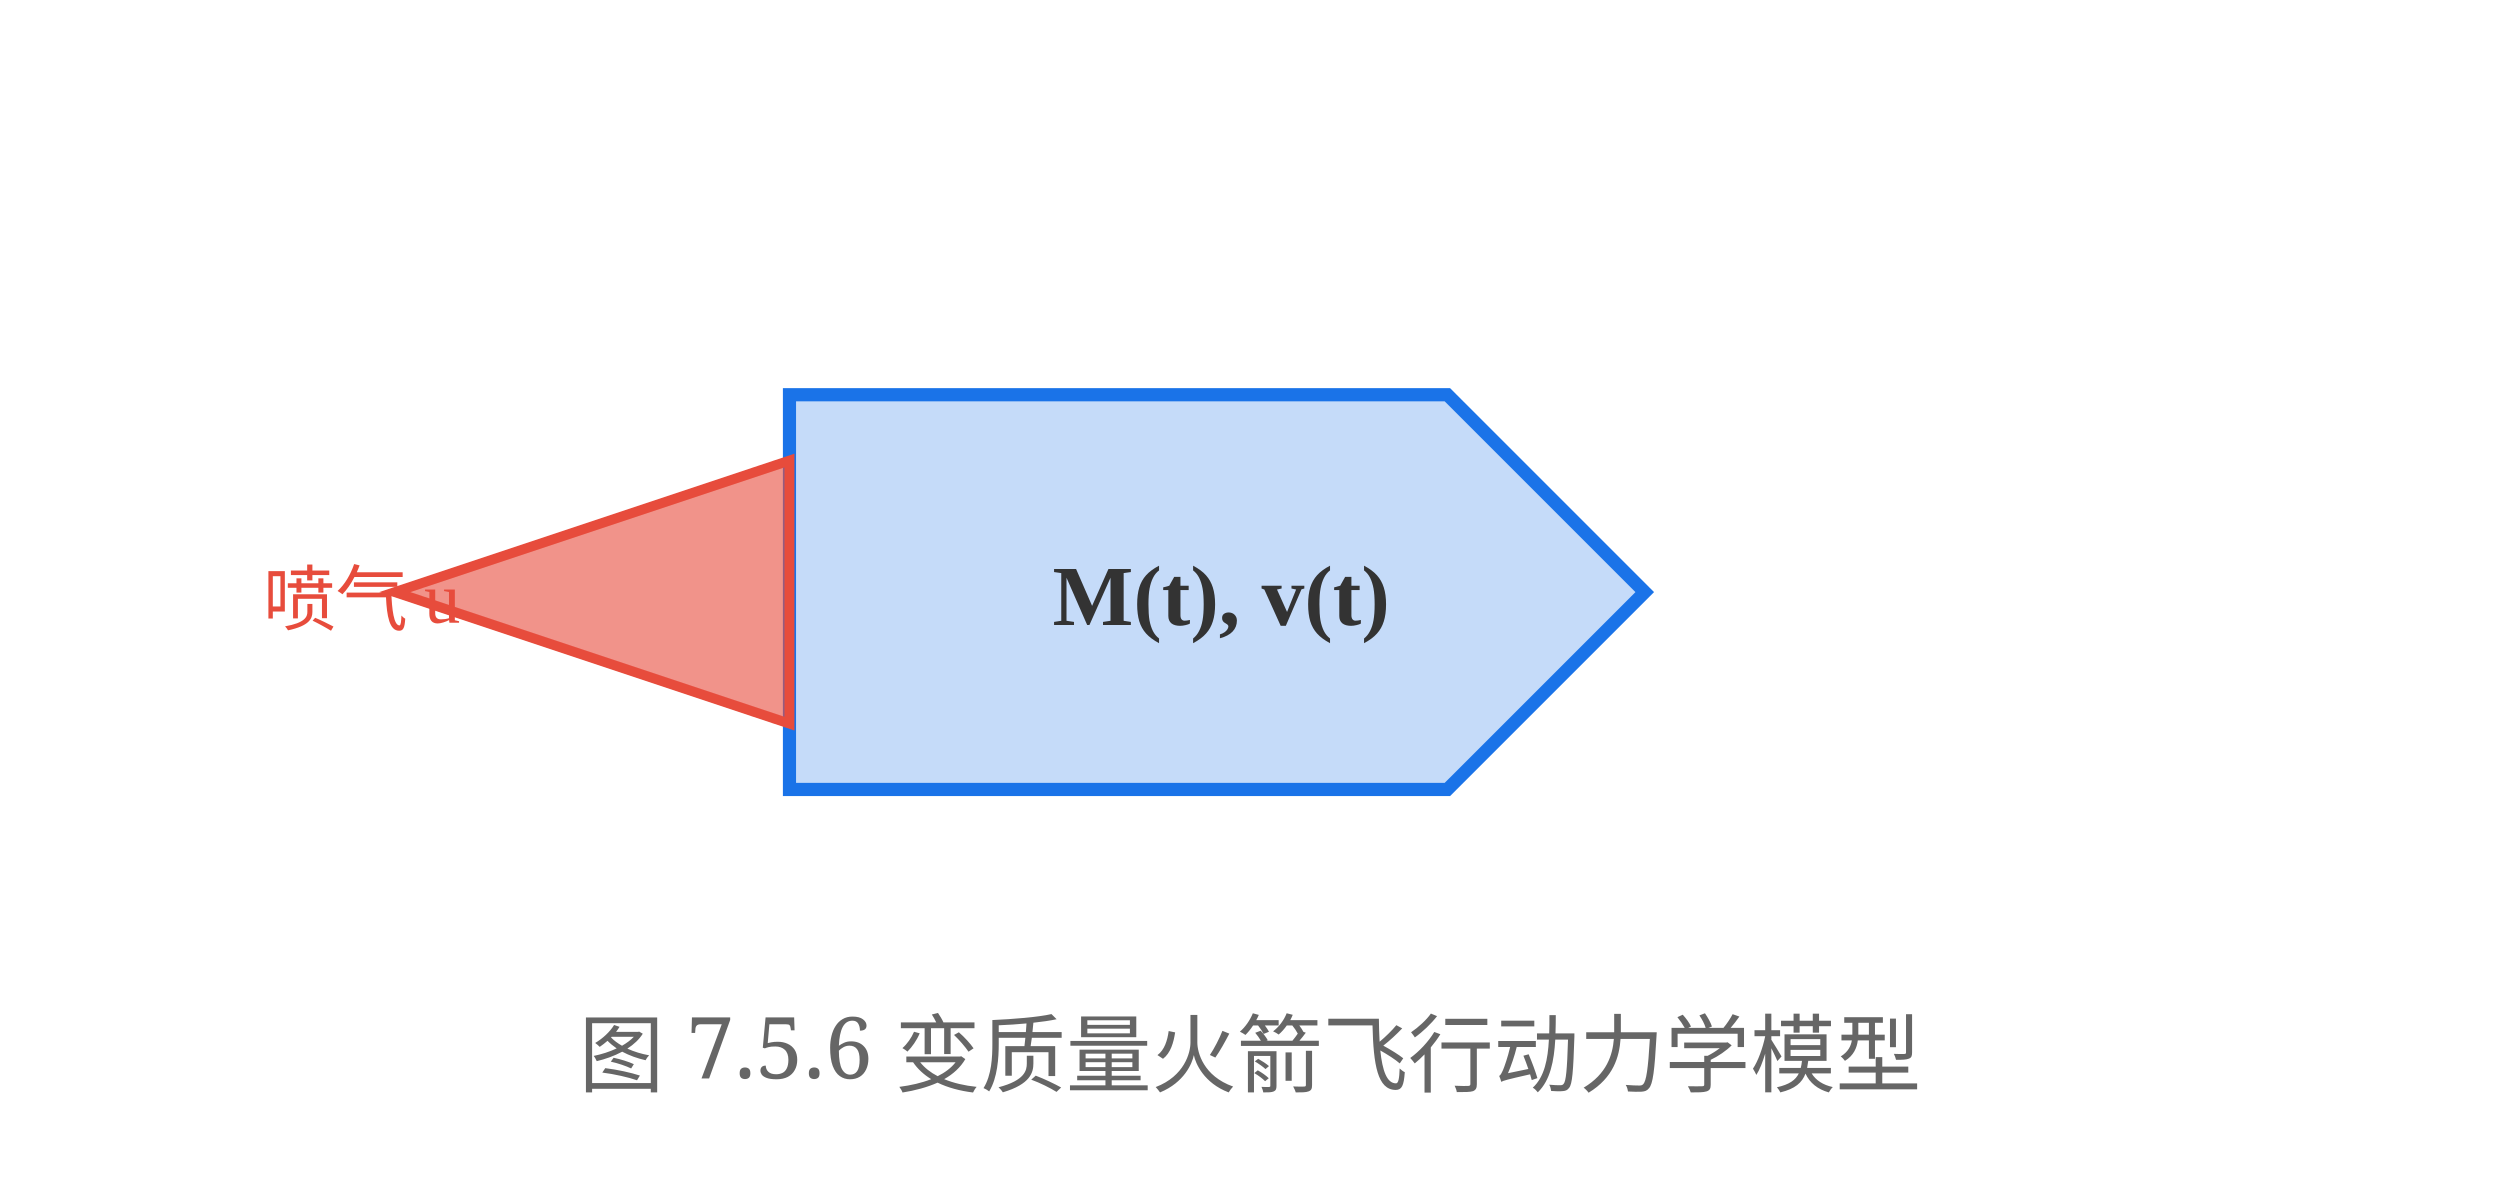
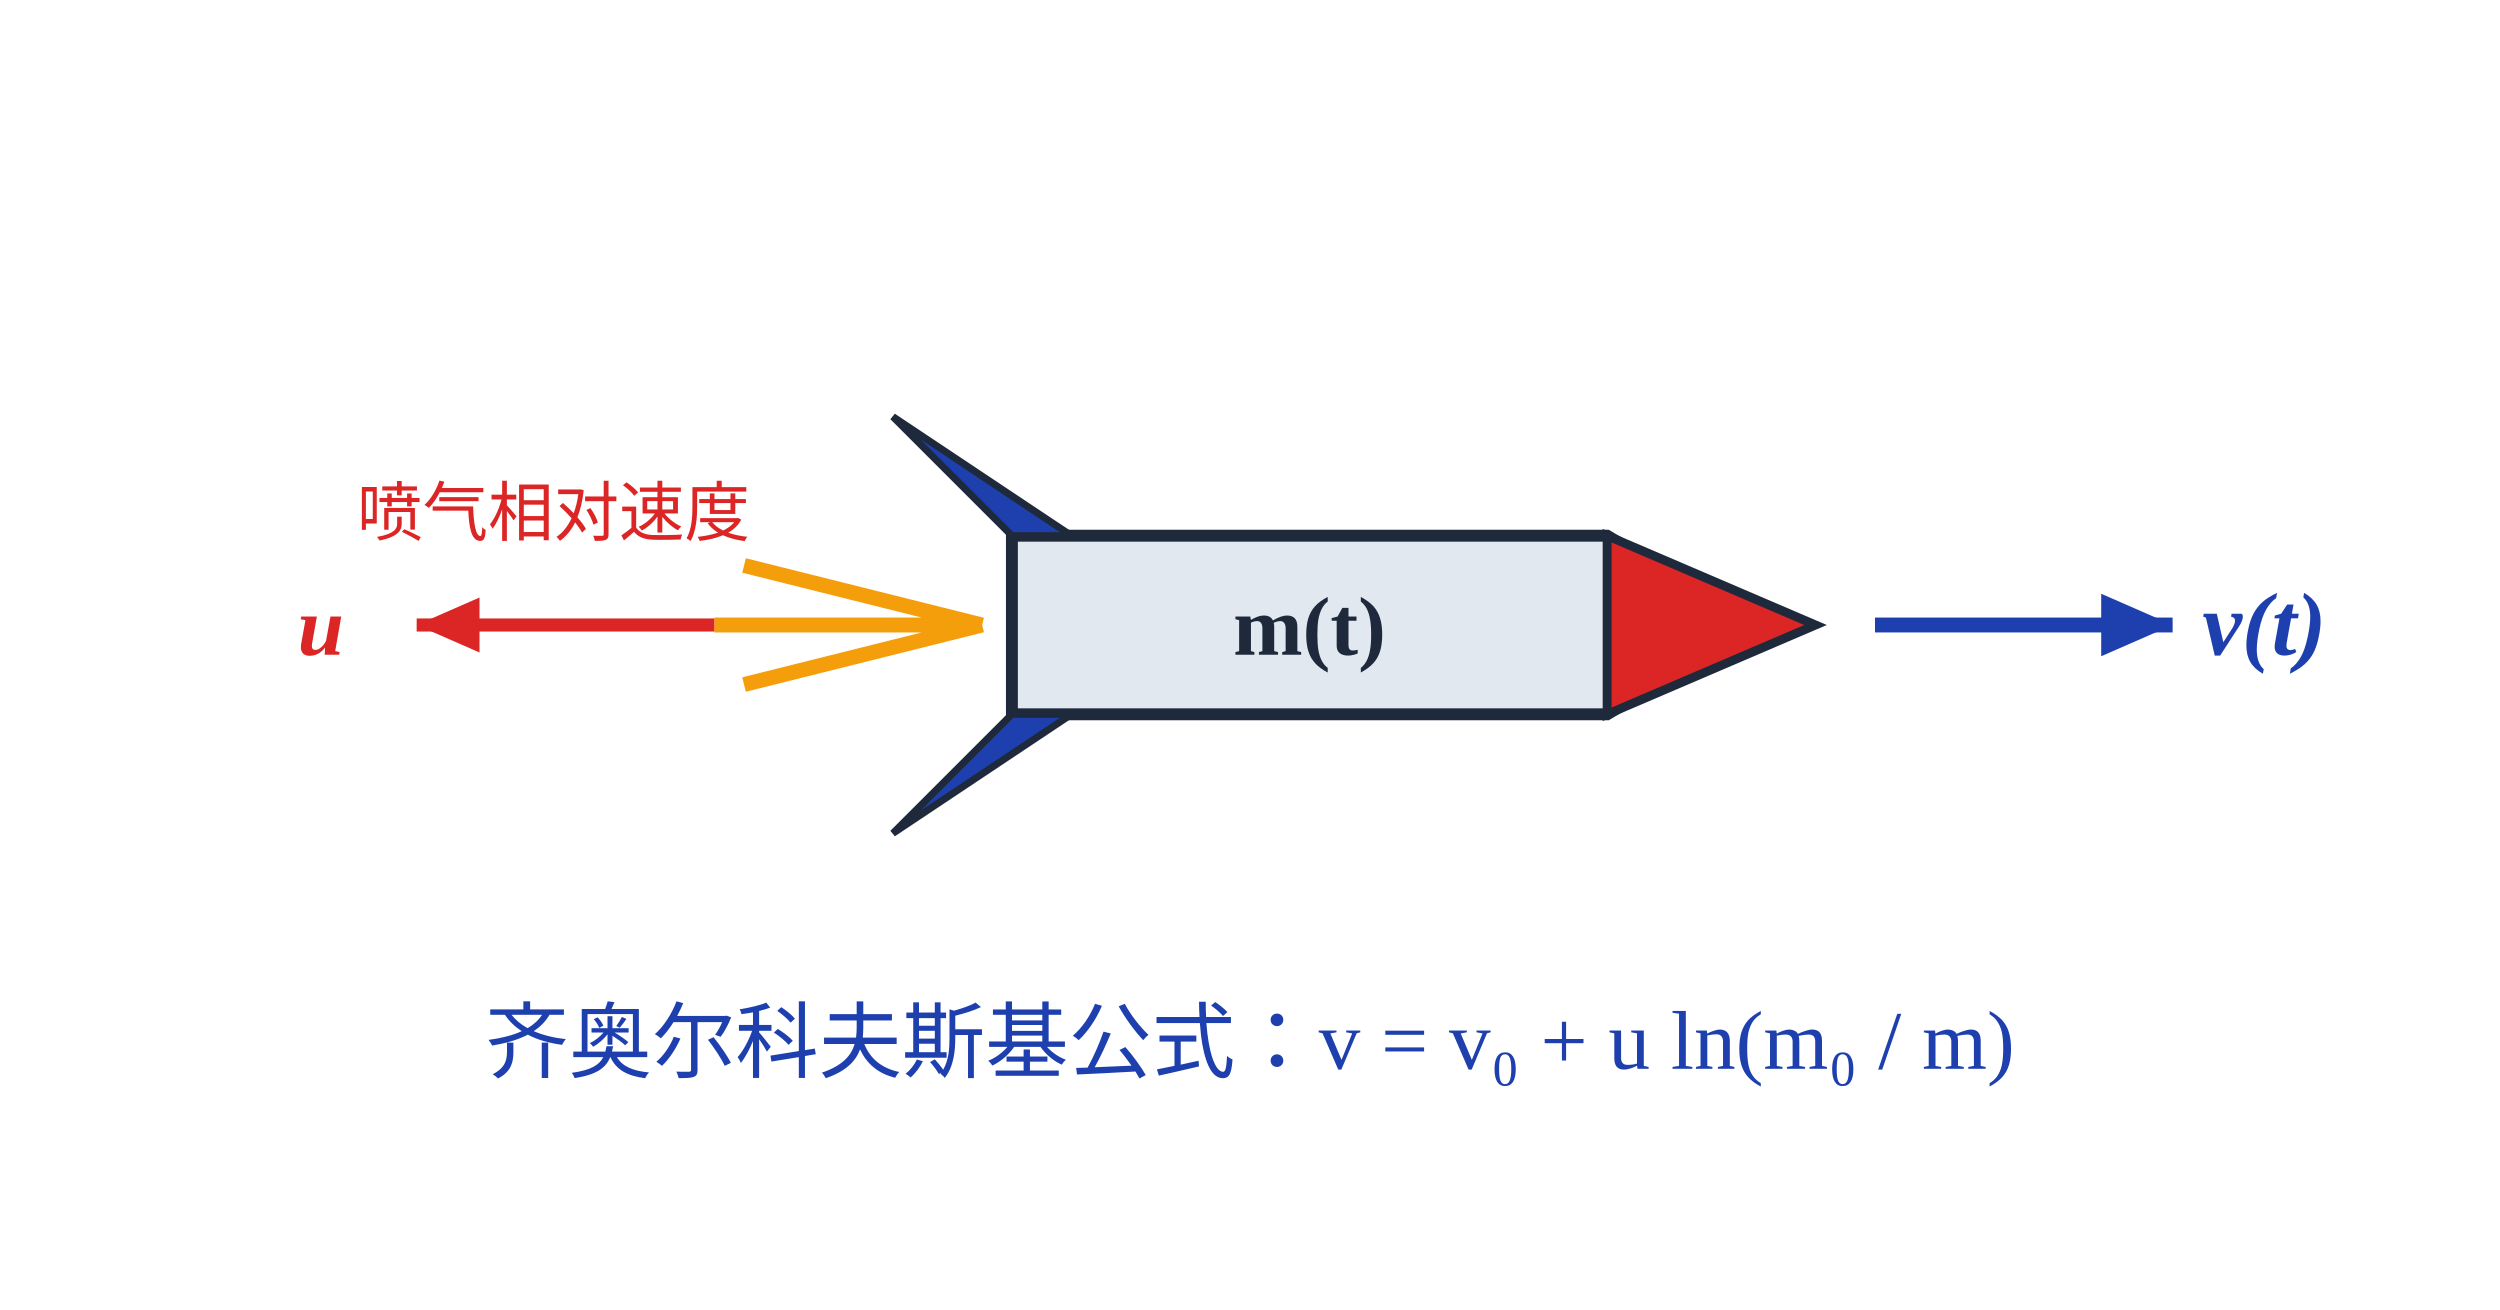
- <svg xmlns="http://www.w3.org/2000/svg" viewBox="0 0 380 180" width="100%" height="auto">
+ <svg xmlns="http://www.w3.org/2000/svg" viewBox="0 0 420 220" width="100%" height="auto" style="max-width:420px; font-family:'Times New Roman', serif; font-size:14px;">
  <defs>
-     <marker id="arrow" viewBox="0 0 10 10" refX="6" refY="5" markerWidth="6" markerHeight="6" orient="auto-start-reverse">
-       <path d="M 0 1.5 L 8 5 L 0 8.5 z" fill="var(--text-primary, #333)" />
+     <marker id="arr" viewBox="0 0 10 10" refX="8" refY="5" markerWidth="6" markerHeight="6" orient="auto-start-reverse">
+       <path d="M 0 1.5 L 8 5 L 0 8.5 z" fill="#1e293b" />
    </marker>
-     <marker id="arrow-accent" viewBox="0 0 10 10" refX="6" refY="5" markerWidth="6" markerHeight="6" orient="auto-start-reverse">
-       <path d="M 0 1.5 L 8 5 L 0 8.5 z" fill="var(--primary-accent, #1a73e8)" />
+     <marker id="arr_blue" viewBox="0 0 10 10" refX="8" refY="5" markerWidth="6" markerHeight="6" orient="auto-start-reverse">
+       <path d="M 0 1.5 L 8 5 L 0 8.5 z" fill="#1e40af" />
+     </marker>
+     <marker id="arr_red" viewBox="0 0 10 10" refX="8" refY="5" markerWidth="6" markerHeight="6" orient="auto-start-reverse">
+       <path d="M 0 1.5 L 8 5 L 0 8.5 z" fill="#dc2626" />
    </marker>
  </defs>
-   <polygon points="120,60 220,60 250,90 220,120 120,120" fill="rgba(26, 115, 232, 0.25)" stroke="var(--primary-accent, #1a73e8)" stroke-width="2" />
-   <path d="M 120 70 L 60 90 L 120 110 Z" fill="rgba(231, 76, 60, 0.6)" stroke="#e74c3c" stroke-width="1.5" />
-   <text x="160" y="95" font-size="13" font-weight="bold" fill="var(--text-primary, #333)">M(t), v(t)</text>
-   <text x="40" y="95" font-size="11" fill="#e74c3c">喷气 u</text>
-   <text x="190" y="165" text-anchor="middle" font-size="13" font-family="KaTeX_Main, serif" fill="var(--text-muted, #666)">图 7.5.6 变质量火箭飞行动力学模型</text>
+   <path d="M 170 90 L 270 90 L 295 105 L 270 120 L 170 120 Z" fill="#e2e8f0" stroke="#1e293b" stroke-width="2" />
+   <path d="M 270 90 L 305 105 L 270 120 Z" fill="#dc2626" stroke="#1e293b" stroke-width="1.5" />
+   <polygon points="170,90 150,70 180,90" fill="#1e40af" stroke="#1e293b" stroke-width="1.2" />
+   <polygon points="170,120 150,140 180,120" fill="#1e40af" stroke="#1e293b" stroke-width="1.2" />
+   <text x="220" y="110" font-size="14" font-weight="bold" fill="#1e293b" text-anchor="middle">m(t)</text>
+   <line x1="315" y1="105" x2="365" y2="105" stroke="#1e40af" stroke-width="2.5" marker-end="url(#arr_blue)" />
+   <text x="370" y="110" font-size="15" font-weight="bold" font-style="italic" fill="#1e40af">v(t)</text>
+   <path d="M 165 105 L 125 95 M 165 105 L 120 105 M 165 105 L 125 115" stroke="#f59e0b" stroke-width="2.5" />
+   <line x1="120" y1="105" x2="70" y2="105" stroke="#dc2626" stroke-width="2.2" marker-end="url(#arr_red)" />
+   <text x="50" y="110" font-size="14" font-weight="bold" font-style="italic" fill="#dc2626">u</text>
+   <text x="60" y="90" font-size="11" fill="#dc2626">喷气相对速度</text>
+   <text x="210" y="180" text-anchor="middle" font-size="14" fill="#1e40af">齐奥尔科夫斯基公式：v = v₀ + u ln(m₀ / m)</text>
</svg>
